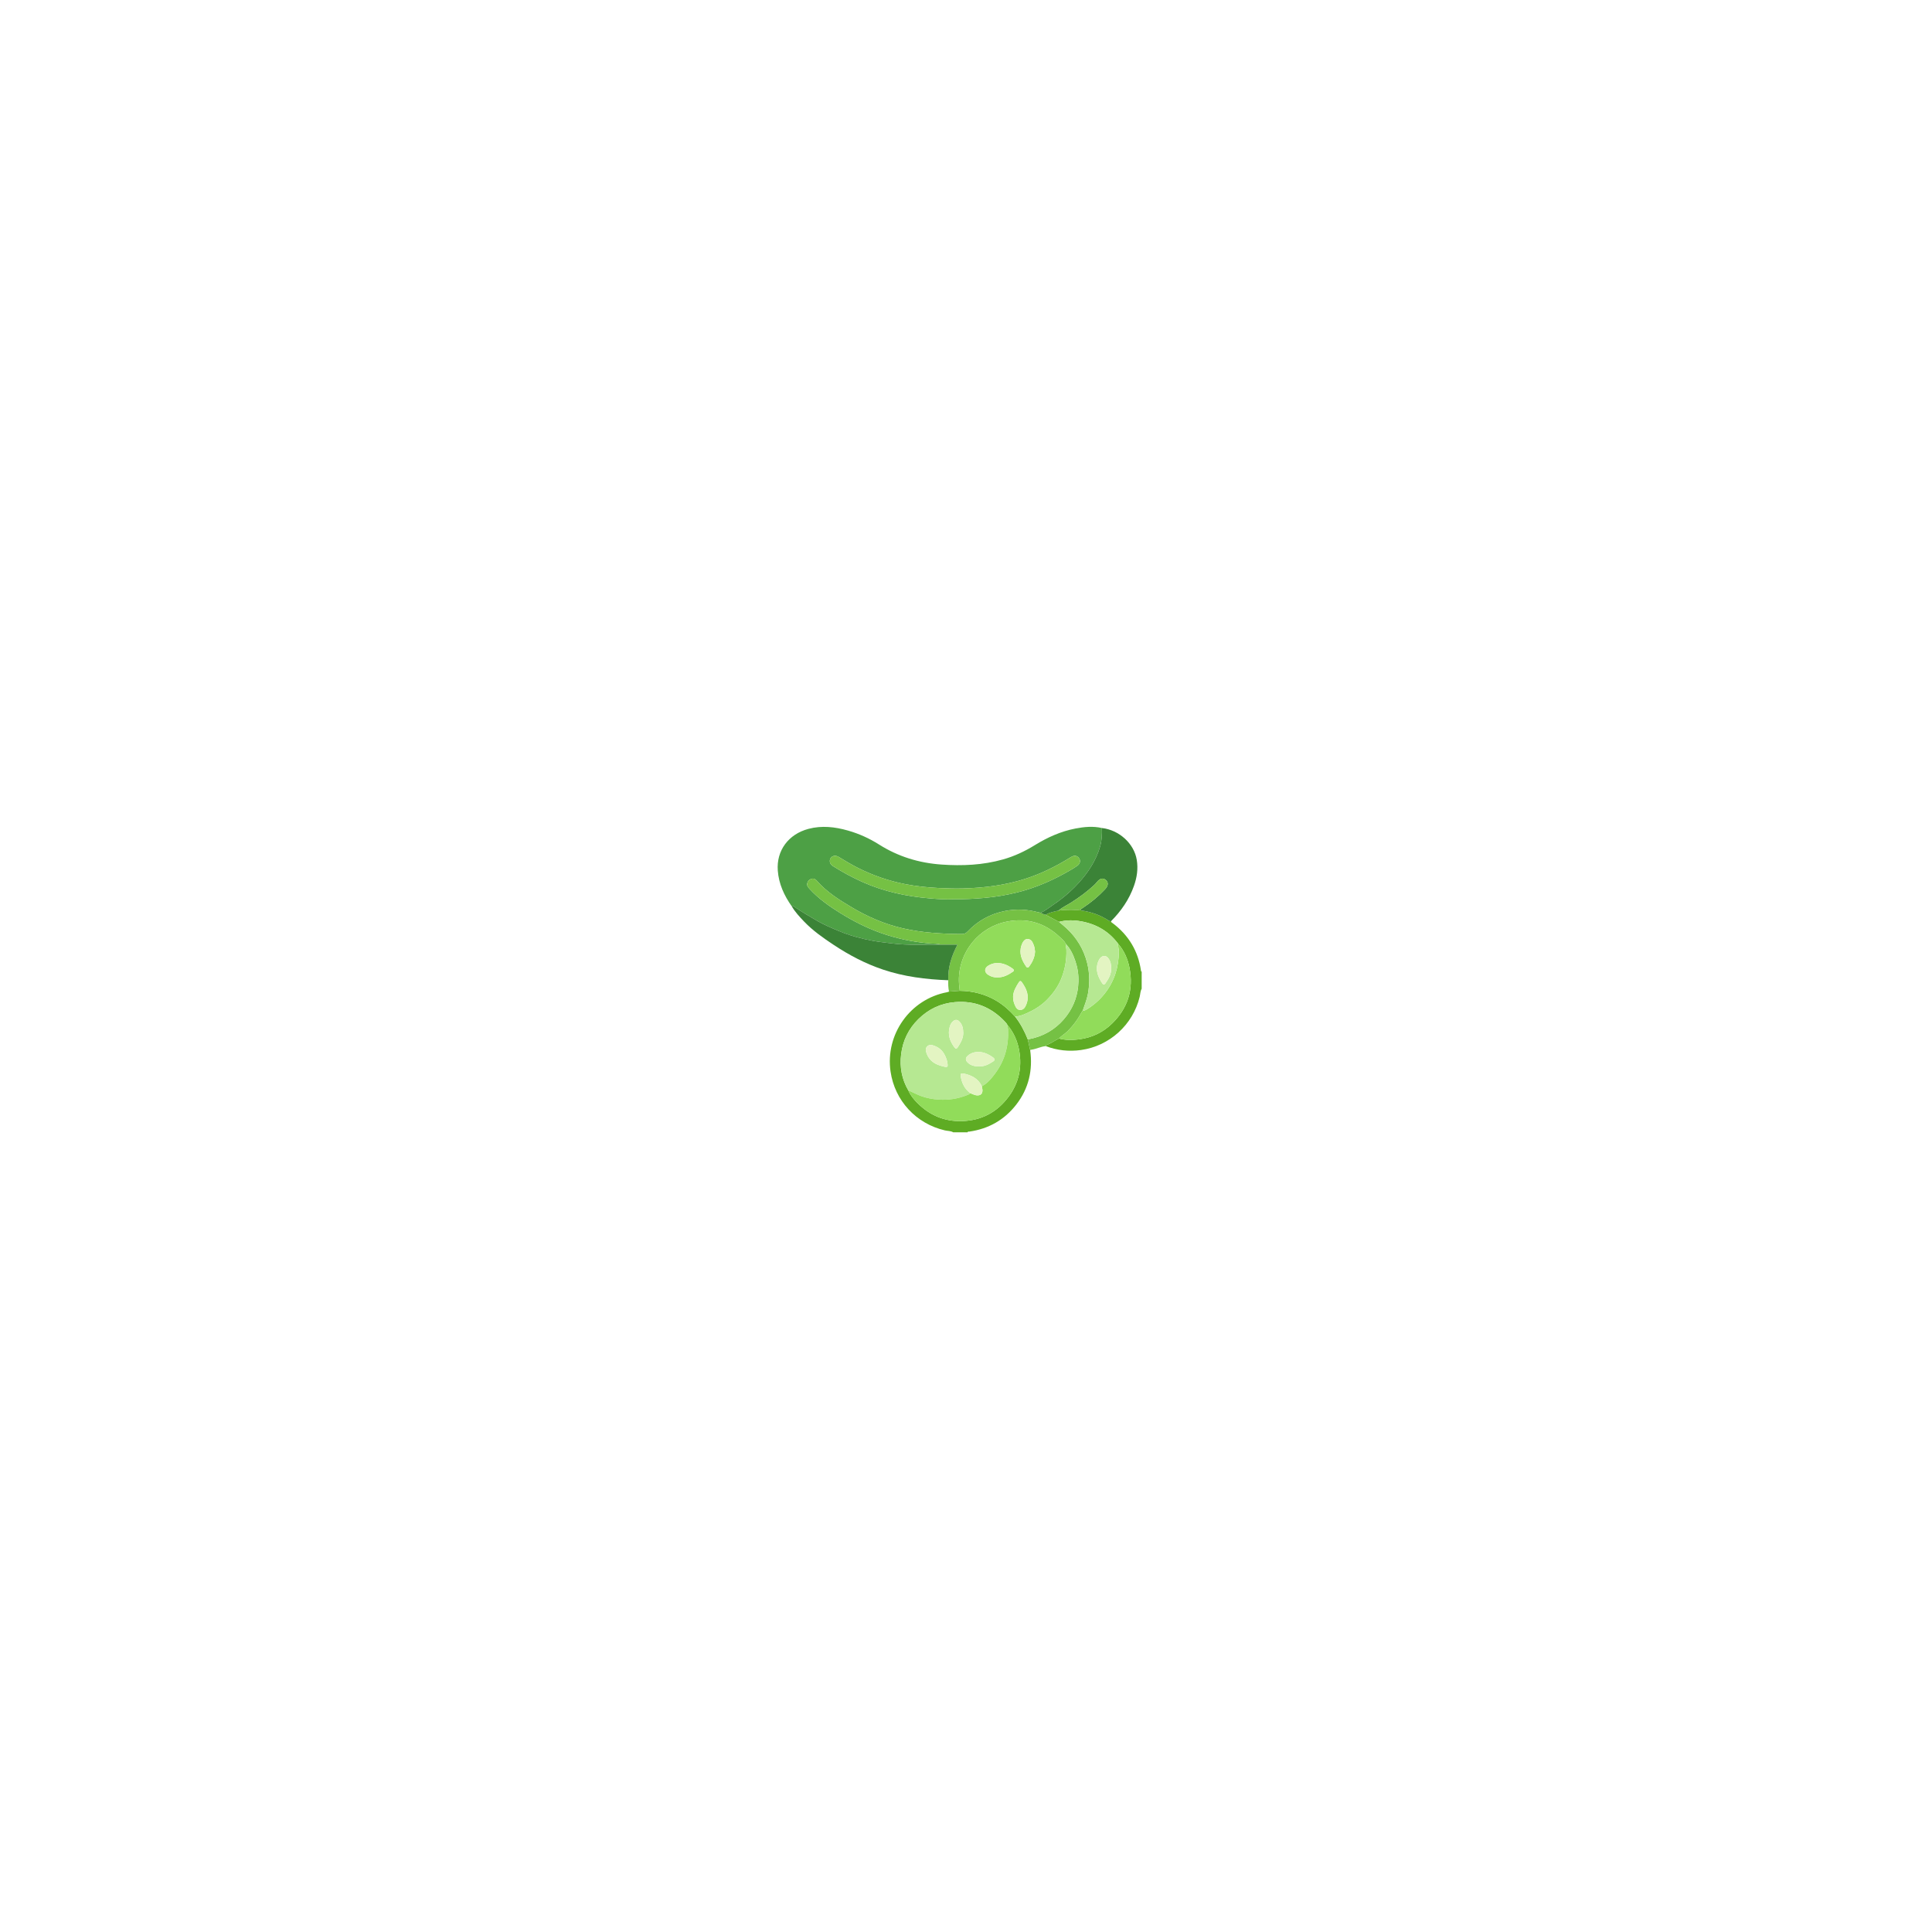
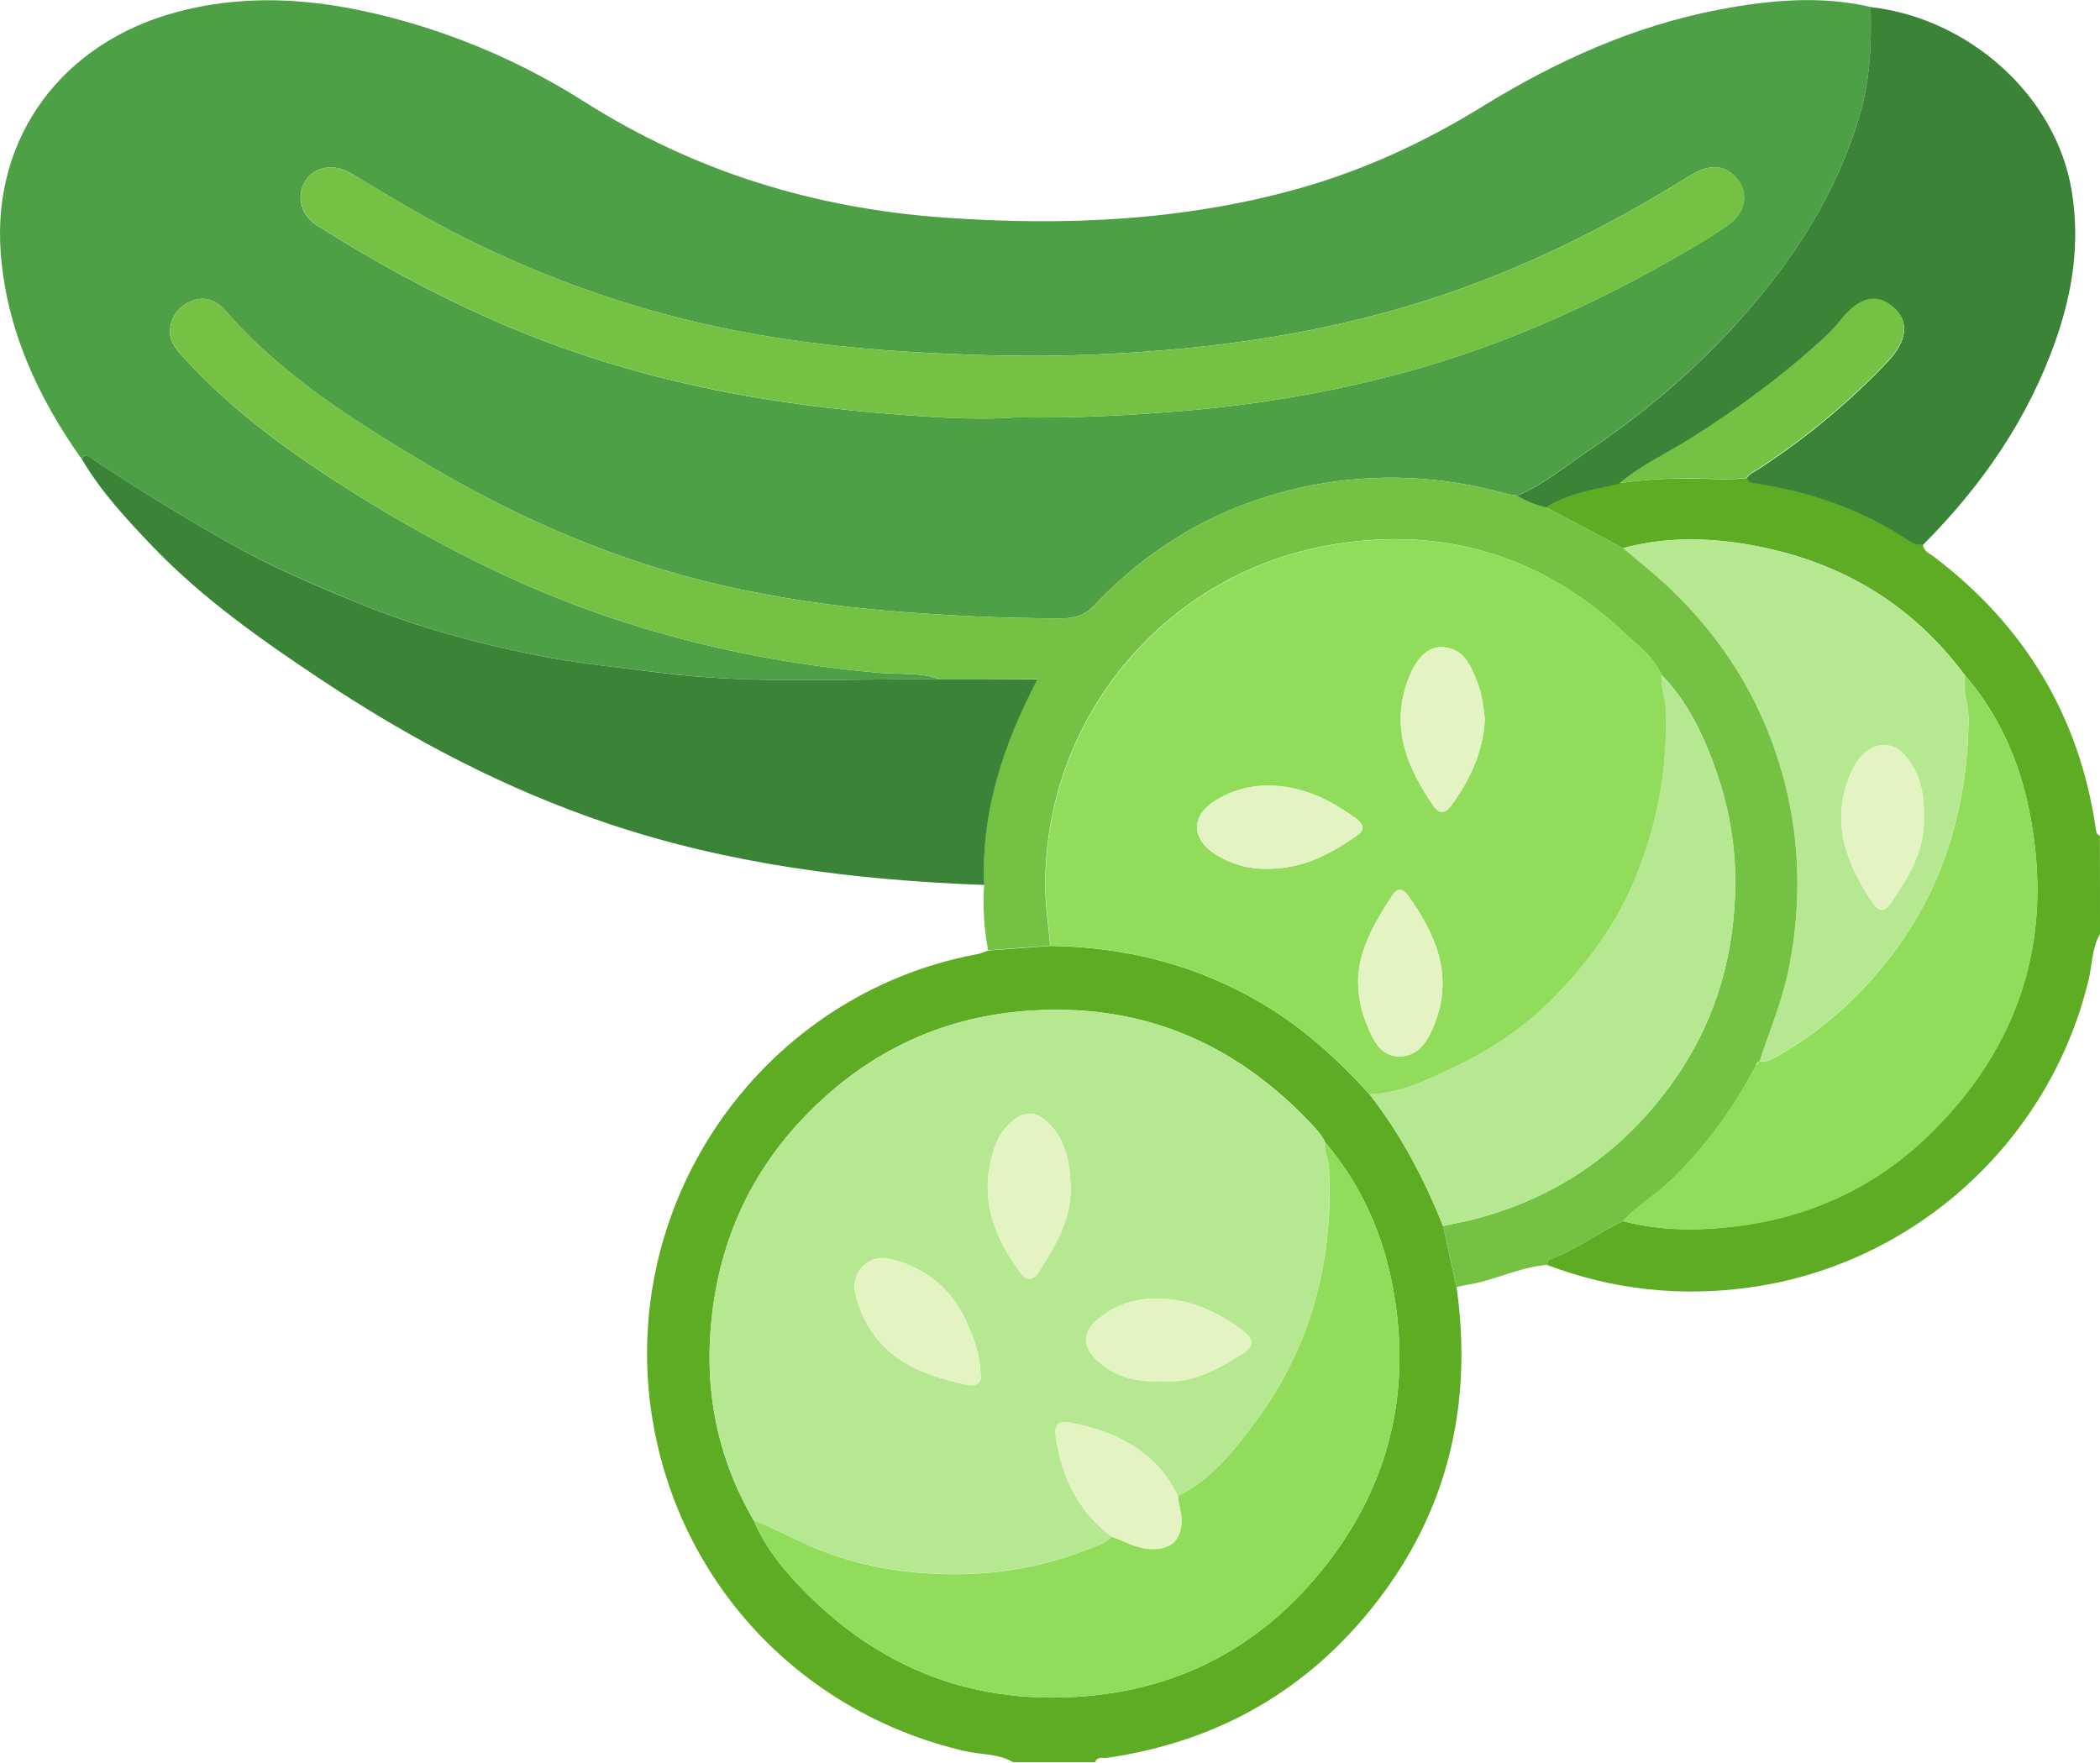
- <svg xmlns="http://www.w3.org/2000/svg" version="1.1" id="Layer_1" x="0px" y="0px" viewBox="0 0 14400 14400" style="enable-background:new 0 0 14400 14400;" xml:space="preserve">
+ <svg xmlns="http://www.w3.org/2000/svg" version="1.1" id="Layer_1" x="0px" y="0px" viewBox="0 0 1543.5 1295.4" style="enable-background:new 0 0 1543.5 1295.4;" xml:space="preserve">
+   <style type="text/css">
+ 	.st0{fill:#5EAC24;}
+ 	.st1{fill:#4DA045;}
+ 	.st2{fill:#75C144;}
+ 	.st3{fill:#3B8337;}
+ 	.st4{fill:#B6E892;}
+ 	.st5{fill:#91DC5A;}
+ 	.st6{fill:#E3F4C2;}
+ </style>
  <g>
-     <path style="fill:#5EAC24;" d="M7678.126,7825.901c20.922,149.964-10.233,287.137-103.808,407.484   c-88.294,113.558-204.979,179.756-347.396,200.627c-5.5,0.806-12.823-2.436-15.849,5.661c-35.329,0-70.658,0-105.987,0   c-19.423-11.366-41.964-9.579-62.911-14.471c-214.222-50.029-373.019-221.662-404.512-438.452   c-40.311-277.479,146.259-539.67,420.597-591.208c5.121-0.962,10.017-3.119,15.018-4.719c26.701-2.015,53.402-4.031,80.104-6.046   c97.686,1.435,189.392,24.532,273.801,74.769c52.653,31.336,97.41,71.826,138.269,117.002   c40.689,51.805,70.793,109.513,95.133,170.436C7666.431,7773.291,7672.279,7799.596,7678.126,7825.901z M6770.086,8127.232   c15.447,36.357,40.378,66.408,67.615,93.777c91.487,91.932,201.831,138.954,332.725,135.024   c146.557-4.399,262.964-67.077,348.959-184.227c74.019-100.833,98.742-215.11,77.642-338.108   c-12.372-72.12-40.461-138.219-88.64-194.604c-4.104-8.944-10.491-16.215-17.133-23.288   c-101.456-108.037-225.041-159.218-374.007-146.552c-106.222,9.031-196.619,52.247-271.945,126.357   c-73.363,72.178-116.382,160.045-128.799,262.63C6704.929,7953.846,6721.476,8043.689,6770.086,8127.232z" />
-     <path style="fill:#5EAC24;" d="M8509.409,7369.644c-10.742,18.591-10.024,40.108-14.882,60.162   c-50.474,208.35-224.786,366.657-437.071,396.393c-90.067,12.616-177.525,3.126-262.579-28.942   c0.905-2.383,1.238-6.353,2.798-6.915c34.082-12.258,62.914-34.499,95.364-49.802c49.313,12.947,98.914,12.71,149.283,6.209   c95.165-12.282,177.945-51.318,246.06-117.523c118.15-114.835,161.893-255.139,129.968-416.925   c-12.891-65.327-39.4-125.79-83.609-177.118c-70.161-94.345-164.703-148.716-279.551-168.639   c-54.039-9.375-108.289-9.862-161.89,4.522c-33.092-17.6-66.185-35.2-99.278-52.801c28.887-18.273,62.241-23.017,94.47-31.169   c30.217-4.614,60.584-6.278,91.169-6.204c24.425,0.06,48.903,2.702,73.304-0.612c1.852,3.102,4.172,5.598,7.986,6.159   c72.85,10.713,141.07,33.974,202.501,75.269c5.592,3.759,11.091,4.811,17.331,4.583c0.509,8.498,7.934,11.119,13.333,15.204   c117.918,89.226,188.728,206.436,210.113,353.033c0.531,3.637,1.15,6.806,5.179,7.983   C8509.409,7284.889,8509.409,7327.267,8509.409,7369.644z" />
-     <path style="fill:#4DA045;" d="M5901.771,6755.764c-57.05-80.351-97.333-167.87-104.618-267.066   c-10.975-149.441,79.731-271.334,228.469-310.781c99.578-26.41,197.823-15.075,295.05,12.677   c81.865,23.367,159.009,58.153,230.787,103.641c142.47,90.287,298.106,137.875,465.755,149.619   c155.13,10.868,308.629,4.238,459.189-38.32c83.71-23.662,161.647-60.087,235.614-105.707   c94.433-58.243,194.492-103.475,304.122-124.588c65.254-12.567,130.923-18.814,196.838-3.675   c1.396,46.666-0.52,93.154-13.629,138.232c-30.042,103.299-87.227,191.055-158.655,270.008   c-57.433,63.483-122.611,118.485-193.565,166.195c-29.647,19.935-57.31,43.39-90.91,57.167c-5.166-0.937-10.444-1.472-15.482-2.87   c-81.952-22.753-164.991-26.592-248.313-10.739c-110.628,21.048-204.839,73.456-282.188,155.261   c-12.119,12.817-24.831,16.88-41.857,16.915c-74.911,0.155-149.532-3.469-224.216-9.669   c-71.974-5.975-142.961-16.619-213.285-32.569c-136.097-30.869-262.607-85.493-382.064-156.524   c-94.693-56.306-188.066-114.707-261.529-199.305c-9.51-10.951-24.166-18.789-40.642-12.999   c-15.997,5.621-26.723,16.377-30.096,33.752c-3.28,16.903,5.871,27.979,16.254,39.383   c66.537,73.082,146.064,129.535,229.536,181.22c95.419,59.082,194.71,110.182,300.558,147.925   c119.825,42.728,243.225,68.169,370.066,79.095c25.833,2.225,52.759-1.033,77.942,8.466c-121.162-1.397-242.417,6.857-363.445-8.95   c-45.831-5.986-92.067-10.282-137.47-18.55c-87.024-15.847-172.506-38.597-254.392-72.535   c-55.865-23.153-111.56-46.717-164.384-76.867c-59.455-33.935-117.927-69.275-174.637-107.564   C5911.422,6752.566,5906.897,6747.031,5901.771,6755.764z M7108.004,6701.985c81.857,1.226,154.664-2.98,227.591-9.348   c82.528-7.206,163.807-20.805,243.902-40.546c142.855-35.208,276.112-94.287,402.603-168.928   c16.675-9.84,33.425-19.798,48.903-31.356c19.311-14.419,23.781-36.367,12.871-53.366c-12.93-20.147-32.106-25.044-55.16-13.722   c-6.304,3.096-12.198,7.045-18.195,10.742c-103.819,64.01-212.657,117.495-328.994,154.77   c-150.17,48.116-305.091,67.294-461.982,71.656c-58.923,1.638-117.936-0.037-177.024-2.856   c-86.325-4.118-171.902-12.892-256.386-29.434c-121.34-23.759-237.596-63.735-348.371-119.218   c-50.489-25.288-98.84-54.188-146.982-83.548c-23.127-14.104-48.938-9.187-60.501,10.735c-11.38,19.607-4.653,43.362,16.33,56.661   c71.521,45.329,145.614,85.704,223.069,120.245c159.203,70.998,326.958,106.788,499.525,121.479   C6991.413,6701.248,7054.021,6706.056,7108.004,6701.985z" />
-     <path style="fill:#75C144;" d="M7010.901,7040.51c-25.183-9.499-52.109-6.241-77.942-8.466   c-126.841-10.926-250.241-36.368-370.066-79.095c-105.848-37.744-205.138-88.844-300.558-147.925   c-83.472-51.685-163-108.138-229.536-181.22c-10.383-11.404-19.534-22.48-16.254-39.383c3.373-17.375,14.099-28.131,30.096-33.752   c16.476-5.79,31.132,2.048,40.642,12.999c73.462,84.598,166.835,142.999,261.529,199.305   c119.457,71.031,245.968,125.655,382.064,156.524c70.324,15.951,141.312,26.594,213.285,32.569   c74.684,6.2,149.305,9.825,224.216,9.669c17.027-0.035,29.738-4.098,41.857-16.915c77.35-81.806,171.561-134.213,282.188-155.261   c83.323-15.853,166.361-12.015,248.313,10.739c5.038,1.398,10.316,1.934,15.482,2.87c11.984,6.578,24.33,12.249,37.804,15.099   c33.093,17.601,66.186,35.201,99.278,52.801c18.653,15.812,37.972,30.909,55.843,47.56   c76.413,71.198,128.435,157.244,153.879,258.667c19.244,76.708,20.088,154.024,5.534,231.786   c-8.099,43.272-25.107,83.565-38.873,124.961l0.037-0.109c-2.836,0.747-4.465,2.555-4.822,5.48   c-29.721,55.867-66.17,106.669-112.089,150.544c-18.932,18.088-42.096,31.077-59.769,50.583   c-32.45,15.303-61.283,37.544-95.364,49.802c-1.56,0.562-1.894,4.532-2.798,6.915c-36.072,2.872-68.468,20.484-103.909,25.915   c-4.318,0.662-8.563,1.808-12.842,2.73c-5.848-26.306-11.695-52.611-17.542-78.916c14.559-3.185,29.264-5.821,43.654-9.643   c102.542-27.233,185.324-84.245,248.126-169.121c54.79-74.048,82.675-157.946,85.672-250.322   c1.703-52.499-5.855-103.645-22.478-152.892c-16.03-47.493-36.652-93.336-72.539-130.206c-9.31-21.876-28.3-35.648-44.618-51.189   c-110.523-105.26-243.254-143.291-391.214-115.104c-210.896,40.176-363.317,227.69-360.149,442.887   c0.365,24.77,4.217,48.93,6.343,73.382c-26.701,2.015-53.402,4.031-80.104,6.046c-5.622-27.983-6.803-56.244-5.307-84.672   c-4.075-94.098,24.245-180.339,68.649-265.642C7091.644,7040.51,7051.272,7040.51,7010.901,7040.51z" />
-     <path style="fill:#3B8337;" d="M7010.901,7040.51c40.372,0,80.743,0,125.72,0c-44.404,85.302-72.724,171.543-68.649,265.642   c-165.716-6.106-329.043-26.346-487.135-79.589c-130.814-44.056-251.745-107.511-366.41-183.547   c-78.631-52.142-155.952-106.117-221.538-174.697c-33.423-34.948-66.47-70.411-91.117-112.555c5.125-8.733,9.651-3.198,14.802,0.28   c56.709,38.289,115.182,73.63,174.637,107.564c52.824,30.15,108.519,53.714,164.384,76.867   c81.885,33.938,167.367,56.688,254.392,72.535c45.403,8.268,91.64,12.564,137.47,18.55   C6768.484,7047.367,6889.739,7039.113,7010.901,7040.51z" />
-     <path style="fill:#3B8337;" d="M7794.022,6818.266c-13.474-2.85-25.82-8.521-37.804-15.099   c33.601-13.777,61.263-37.232,90.91-57.167c70.954-47.71,136.132-102.712,193.565-166.195   c71.428-78.953,128.613-166.709,158.655-270.008c13.109-45.079,15.025-91.567,13.629-138.232   c127.265,14.343,239.72,114.71,259.832,237.443c11.008,67.176,1.257,131.183-21.031,194.18   c-35.864,101.37-95.485,187.422-170.994,263.103c-6.24,0.228-11.739-0.824-17.331-4.583   c-61.431-41.295-129.651-64.556-202.501-75.269c-3.814-0.561-6.134-3.057-7.986-6.159c3.934-6.348,10.82-8.872,16.653-12.708   c60.644-39.891,116.287-85.725,166.065-138.644c24.648-26.204,27.552-51.155,7.36-68.99c-21.45-18.945-44.067-13.953-67.204,14.415   c-6.666,8.174-13.674,16.208-21.406,23.353c-53.21,49.17-111.229,91.873-172.532,130.537   c-31.121,19.628-64.976,34.986-93.41,58.853C7856.264,6795.249,7822.909,6799.993,7794.022,6818.266z" />
-     <path style="fill:#B6E892;" d="M6770.086,8127.232c-48.61-83.543-65.157-173.386-53.584-268.99   c12.417-102.585,55.436-190.452,128.799-262.63c75.327-74.11,165.724-117.326,271.945-126.357   c148.967-12.666,272.552,38.516,374.007,146.552c6.642,7.072,13.029,14.344,17.133,23.288c-2.497,10.953,4.272,20.398,4.824,31.05   c6.371,122.986-23.412,235.508-98.385,334.193c-26.991,35.526-54.894,71.115-96.703,91.461   c-27.847-58.038-78.677-82.737-138.071-94.686c-16.945-3.409-22.226,2.76-19.536,19.938c8.041,51.357,29.154,95.22,71.745,127.022   c-7.731,9.137-18.891,12.064-29.379,16.205c-65.527,25.869-133.582,35.676-203.731,31.687   c-45.641-2.595-90.085-10.878-133.302-26.438C6832.868,8157.652,6802.551,8140.078,6770.086,8127.232z M7296.982,7947.303   c39.282,3.771,72.284-15.032,104.404-35.353c15.741-9.959,15.301-19.269-0.261-30.66c-25.124-18.39-52.904-33.062-83.325-38.269   c-38.355-6.566-75.79-0.372-106.045,27.004c-16.656,15.07-16.315,32.391-0.473,48.184   C7234.613,7941.467,7263.785,7949.038,7296.982,7947.303z M7179.646,7699.27c-0.658-33.355-6.031-63.256-29.942-86.409   c-15.116-14.637-31.094-14.403-46.649-0.63c-12.336,10.923-19.768,24.904-24.224,40.236   c-16.989,58.44,0.985,109.028,36.239,155.392c7.92,10.417,16.113,9.485,22.942-1.175   C7159.455,7773.204,7179.806,7739.252,7179.646,7699.27z M7063.172,7937.095c-1.071-25.8-9.425-47.273-18.841-67.896   c-19.057-41.737-52.172-68.148-96.398-79.513c-30.428-7.819-54.322,17.602-45.923,47.691c3.523,12.623,7.905,24.747,14.547,36.462   c28.405,50.101,76.542,66.971,128.275,78.083C7058.266,7954.807,7065.227,7949.088,7063.172,7937.095z" />
-     <path style="fill:#91DC5A;" d="M7153.381,7384.778c-2.126-24.452-5.978-48.613-6.343-73.382   c-3.167-215.197,149.254-402.71,360.149-442.887c147.96-28.187,280.691,9.844,391.214,115.104   c16.318,15.541,35.308,29.313,44.618,51.189c-1.772,15.045,4.694,28.986,5.215,44.061c2.576,74.63-10.275,146.233-37.989,215.303   c-24.533,61.144-63.047,113.488-108.882,159.585c-35.167,35.367-76.822,63.961-122.115,85.54   c-36.125,17.21-72.198,36.099-113.797,37.257c-40.858-45.176-85.615-85.666-138.269-117.002   C7342.773,7409.31,7251.067,7386.213,7153.381,7384.778z M7550.859,7426.366c-0.253,24.069,3.948,42.222,10.889,59.214   c8.316,20.357,17.959,43.483,44.708,41.96c25.092-1.428,36.048-22.771,44.032-43.76c23.715-62.343,0.38-114.865-35.35-164.649   c-6.224-8.672-13.333-9.355-19.024-0.884C7572.93,7352.757,7552.699,7388.613,7550.859,7426.366z M7714.681,7092.075   c-1.852-15.123-3.425-31.911-9.635-47.484c-8.522-21.373-17.01-44.052-45.201-45.737c-19.833-1.185-36.024,16.311-46.432,47.582   c-19.894,59.769,2.139,110.244,35.153,158.181c6.606,9.593,15.076,9.193,21.678,0.219   C7694.631,7171.684,7712.27,7135.713,7714.681,7092.075z M7430.691,7285.279c50.117,0.873,84.892-19.84,118.644-42.699   c11.201-7.586,8.444-15.696-1.687-22.917c-20.936-14.924-42.913-27.868-67.74-35.077c-38.929-11.303-76.998-9.304-112.224,11.814   c-33.133,19.863-33.143,50.135-0.496,70.614C7388.6,7280.446,7412.627,7285.605,7430.691,7285.279z" />
-     <path style="fill:#91DC5A;" d="M7318.123,8095.798c41.809-20.346,69.712-55.935,96.703-91.461   c74.973-98.685,104.756-211.207,98.385-334.193c-0.552-10.652-7.321-20.097-4.824-31.05   c48.179,56.385,76.268,122.484,88.64,194.604c21.1,122.999-3.623,237.275-77.642,338.108   c-85.995,117.149-202.403,179.827-348.959,184.227c-130.895,3.93-241.238-43.093-332.725-135.024   c-27.237-27.369-52.168-57.42-67.615-93.777c32.465,12.846,62.782,30.42,95.763,42.294c43.217,15.56,87.661,23.844,133.302,26.438   c70.149,3.989,138.204-5.818,203.731-31.687c10.489-4.141,21.648-7.068,29.379-16.205c17.843,6.351,34.428,16.667,54.393,16.211   c23.623-0.539,34.946-11.811,36.161-35.056C7323.422,8117.599,7318.65,8107.069,7318.123,8095.798z" />
-     <path style="fill:#B6E892;" d="M7565.451,7576.549c41.6-1.158,77.672-20.046,113.797-37.257   c45.293-21.579,86.949-50.173,122.115-85.54c45.835-46.097,84.349-98.442,108.882-159.585   c27.713-69.07,40.564-140.673,37.989-215.303c-0.521-15.075-6.987-29.016-5.215-44.061c35.887,36.869,56.509,82.712,72.539,130.206   c16.623,49.247,24.18,100.393,22.478,152.892c-2.997,92.376-30.882,176.274-85.672,250.322   c-62.802,84.876-145.584,141.888-248.126,169.121c-14.39,3.822-29.095,6.458-43.654,9.643   C7636.244,7686.062,7606.14,7628.354,7565.451,7576.549z" />
-     <path style="fill:#91DC5A;" d="M7893.04,7740.541c17.673-19.506,40.837-32.495,59.769-50.583   c45.919-43.875,82.369-94.678,112.089-150.544c1.607-1.827,3.214-3.653,4.822-5.48l-0.037,0.109   c9.361,1.149,17.073-3.148,24.703-7.577c56.028-32.523,103.486-74.748,143.089-125.955   c70.163-90.72,100.663-194.578,102.062-307.99c0.236-19.189-8.032-37.806-4.796-57.337   c44.209,51.329,70.719,111.791,83.609,177.118c31.925,161.786-11.817,302.089-129.968,416.925   c-68.115,66.205-150.896,105.241-246.06,117.523C7991.954,7753.25,7942.353,7753.488,7893.04,7740.541z" />
-     <path style="fill:#B6E892;" d="M8334.741,7035.184c-3.236,19.531,5.032,38.148,4.796,57.337   c-1.398,113.412-31.898,217.27-102.062,307.99c-39.604,51.207-87.061,93.432-143.089,125.955   c-7.63,4.429-15.342,8.726-24.703,7.577c13.766-41.396,30.773-81.689,38.873-124.961c14.554-77.762,13.71-155.078-5.534-231.786   c-25.444-101.423-77.466-187.469-153.879-258.667c-17.871-16.651-37.19-31.748-55.843-47.56   c53.601-14.384,107.852-13.896,161.89-4.522C8170.038,6886.468,8264.58,6940.839,8334.741,7035.184z M8281.883,7216.338   c0.673-24.794-3.666-51.173-21.231-74.08c-16.324-21.288-39.476-22.702-58.371-3.475c-7.591,7.724-12.28,16.835-16.269,26.812   c-24.347,60.891-3.773,113.281,29.802,163.622c7.879,11.813,16.01,10.836,22.737,0.977   C8261.421,7296.678,8283.999,7262.784,8281.883,7216.338z" />
-     <path style="fill:#75C144;" d="M7888.493,6787.097c28.435-23.867,62.289-39.225,93.41-58.853   c61.302-38.664,119.322-81.367,172.532-130.537c7.732-7.145,14.74-15.179,21.406-23.353c23.136-28.368,45.753-33.36,67.204-14.415   c20.191,17.834,17.288,42.786-7.36,68.99c-49.778,52.918-105.421,98.753-166.065,138.644c-5.833,3.836-12.719,6.36-16.653,12.708   c-24.401,3.314-48.879,0.672-73.304,0.612C7949.077,6780.819,7918.71,6782.483,7888.493,6787.097z" />
-     <path style="fill:#75C144;" d="M7108.004,6701.985c-53.983,4.071-116.591-0.737-178.8-6.033   c-172.567-14.69-340.322-50.481-499.525-121.479c-77.455-34.542-151.548-74.917-223.069-120.245   c-20.983-13.299-27.71-37.054-16.33-56.661c11.563-19.922,37.374-24.84,60.501-10.735c48.142,29.36,96.493,58.26,146.982,83.548   c110.774,55.483,227.031,95.459,348.371,119.218c84.484,16.542,170.061,25.315,256.386,29.434   c59.089,2.819,118.102,4.494,177.024,2.856c156.892-4.361,311.812-23.54,461.982-71.656   c116.337-37.275,225.175-90.76,328.994-154.77c5.997-3.697,11.891-7.646,18.195-10.742c23.053-11.323,42.229-6.426,55.16,13.722   c10.91,17,6.44,38.947-12.871,53.366c-15.479,11.558-32.229,21.516-48.903,31.356c-126.491,74.641-259.748,133.72-402.603,168.928   c-80.095,19.741-161.374,33.34-243.902,40.546C7262.668,6699.004,7189.861,6703.21,7108.004,6701.985z" />
-     <path style="fill:#B6E892;" d="M8069.72,7533.933c-1.607,1.827-3.214,3.654-4.822,5.48   C8065.255,7536.487,8066.884,7534.679,8069.72,7533.933z" />
-     <path style="fill:#E3F4C2;" d="M7318.123,8095.798c0.527,11.271,5.299,21.8,4.692,33.431   c-1.214,23.246-12.538,34.517-36.161,35.056c-19.965,0.455-36.55-9.861-54.393-16.211c-42.591-31.802-63.705-75.665-71.745-127.022   c-2.689-17.179,2.591-23.347,19.536-19.938C7239.446,8013.061,7290.276,8037.76,7318.123,8095.798z" />
-     <path style="fill:#E3F4C2;" d="M7296.982,7947.303c-33.197,1.735-62.369-5.836-85.699-29.094   c-15.842-15.793-16.183-33.113,0.473-48.184c30.255-27.376,67.69-33.57,106.045-27.004c30.421,5.208,58.201,19.879,83.325,38.269   c15.562,11.391,16.001,20.701,0.261,30.66C7369.266,7932.271,7336.264,7951.075,7296.982,7947.303z" />
-     <path style="fill:#E3F4C2;" d="M7179.646,7699.27c0.16,39.983-20.19,73.935-41.635,107.413   c-6.829,10.66-15.021,11.592-22.942,1.175c-35.253-46.364-53.228-96.951-36.239-155.392c4.457-15.332,11.888-29.313,24.224-40.236   c15.555-13.772,31.533-14.006,46.649,0.63C7173.615,7636.014,7178.988,7665.915,7179.646,7699.27z" />
-     <path style="fill:#E3F4C2;" d="M7063.172,7937.095c2.054,11.994-4.906,17.712-18.34,14.827   c-51.732-11.111-99.87-27.981-128.275-78.083c-6.642-11.716-11.024-23.84-14.547-36.462c-8.399-30.09,15.495-55.511,45.923-47.691   c44.226,11.365,77.341,37.776,96.398,79.513C7053.747,7889.822,7062.102,7911.294,7063.172,7937.095z" />
-     <path style="fill:#E3F4C2;" d="M7550.859,7426.366c1.84-37.753,22.071-73.609,45.255-108.119   c5.691-8.471,12.801-7.788,19.024,0.884c35.73,49.784,59.064,102.307,35.35,164.649c-7.984,20.989-18.94,42.332-44.032,43.76   c-26.749,1.522-36.393-21.604-44.708-41.96C7554.807,7468.588,7550.605,7450.436,7550.859,7426.366z" />
-     <path style="fill:#E3F4C2;" d="M7714.681,7092.075c-2.411,43.639-20.049,79.609-44.437,112.76   c-6.602,8.975-15.072,9.374-21.678-0.219c-33.015-47.937-55.047-98.412-35.153-158.181c10.408-31.271,26.599-48.767,46.432-47.582   c28.19,1.685,36.678,24.364,45.201,45.737C7711.256,7060.164,7712.829,7076.952,7714.681,7092.075z" />
-     <path style="fill:#E3F4C2;" d="M7430.691,7285.279c-18.064,0.326-42.092-4.833-63.503-18.265   c-32.646-20.479-32.637-50.751,0.496-70.614c35.226-21.118,73.294-23.117,112.224-11.814c24.828,7.208,46.805,20.152,67.74,35.077   c10.131,7.222,12.888,15.331,1.687,22.917C7515.583,7265.438,7480.809,7286.152,7430.691,7285.279z" />
-     <path style="fill:#E3F4C2;" d="M8281.883,7216.338c2.116,46.446-20.462,80.339-43.332,113.857   c-6.728,9.859-14.858,10.836-22.737-0.977c-33.576-50.34-54.149-102.73-29.802-163.622c3.989-9.977,8.678-19.088,16.269-26.812   c18.896-19.227,42.047-17.813,58.371,3.475C8278.217,7165.166,8282.556,7191.544,8281.883,7216.338z" />
+     <path class="st0" d="M1070.6,946.2c11.9,85.3-5.8,163.3-59.1,231.8c-50.2,64.6-116.6,102.3-197.6,114.1c-3.1,0.5-7.3-1.4-9,3.2   c-20.1,0-40.2,0-60.3,0c-11-6.5-23.9-5.4-35.8-8.2c-121.9-28.5-212.2-126.1-230.1-249.4c-22.9-157.9,83.2-307,239.3-336.3   c2.9-0.5,5.7-1.8,8.5-2.7c15.2-1.1,30.4-2.3,45.6-3.4c55.6,0.8,107.7,14,155.8,42.5c30,17.8,55.4,40.9,78.7,66.6   c23.1,29.5,40.3,62.3,54.1,97C1063.9,916.3,1067.2,931.2,1070.6,946.2z M554,1117.6c8.8,20.7,23,37.8,38.5,53.3   c52,52.3,114.8,79,189.3,76.8c83.4-2.5,149.6-38.2,198.5-104.8c42.1-57.4,56.2-122.4,44.2-192.3c-7-41-23-78.6-50.4-110.7   c-2.3-5.1-6-9.2-9.7-13.2c-57.7-61.5-128-90.6-212.8-83.4c-60.4,5.1-111.9,29.7-154.7,71.9c-41.7,41.1-66.2,91-73.3,149.4   C516.9,1019,526.3,1070.1,554,1117.6z" />
+     <path class="st0" d="M1543.5,686.6c-6.1,10.6-5.7,22.8-8.5,34.2c-28.7,118.5-127.9,208.6-248.6,225.5c-51.2,7.2-101,1.8-149.4-16.5   c0.5-1.4,0.7-3.6,1.6-3.9c19.4-7,35.8-19.6,54.3-28.3c28.1,7.4,56.3,7.2,84.9,3.5c54.1-7,101.2-29.2,140-66.9   c67.2-65.3,92.1-145.1,73.9-237.2c-7.3-37.2-22.4-71.6-47.6-100.8c-39.9-53.7-93.7-84.6-159-95.9c-30.7-5.3-61.6-5.6-92.1,2.6   c-18.8-10-37.7-20-56.5-30c16.4-10.4,35.4-13.1,53.7-17.7c17.2-2.6,34.5-3.6,51.9-3.5c13.9,0,27.8,1.5,41.7-0.3   c1.1,1.8,2.4,3.2,4.5,3.5c41.4,6.1,80.3,19.3,115.2,42.8c3.2,2.1,6.3,2.7,9.9,2.6c0.3,4.8,4.5,6.3,7.6,8.6   c67.1,50.8,107.4,117.4,119.5,200.8c0.3,2.1,0.7,3.9,2.9,4.5C1543.5,638.4,1543.5,662.5,1543.5,686.6z" />
+     <path class="st1" d="M60,337.4C27.6,291.7,4.7,241.9,0.5,185.5c-6.2-85,45.4-154.4,130-176.8c56.6-15,112.5-8.6,167.9,7.2   c46.6,13.3,90.5,33.1,131.3,59c81,51.4,169.6,78.4,265,85.1c88.3,6.2,175.6,2.4,261.2-21.8c47.6-13.5,92-34.2,134-60.1   c53.7-33.1,110.6-58.9,173-70.9c37.1-7.1,74.5-10.7,112-2.1c0.8,26.5-0.3,53-7.8,78.6c-17.1,58.8-49.6,108.7-90.3,153.6   c-32.7,36.1-69.8,67.4-110.1,94.5c-16.9,11.3-32.6,24.7-51.7,32.5c-2.9-0.5-5.9-0.8-8.8-1.6c-46.6-12.9-93.9-15.1-141.3-6.1   c-62.9,12-116.5,41.8-160.5,88.3c-6.9,7.3-14.1,9.6-23.8,9.6c-42.6,0.1-85.1-2-127.6-5.5c-40.9-3.4-81.3-9.5-121.3-18.5   c-77.4-17.6-149.4-48.6-217.4-89c-53.9-32-107-65.3-148.8-113.4c-5.4-6.2-13.7-10.7-23.1-7.4c-9.1,3.2-15.2,9.3-17.1,19.2   c-1.9,9.6,3.3,15.9,9.2,22.4c37.9,41.6,83.1,73.7,130.6,103.1c54.3,33.6,110.8,62.7,171,84.2c68.2,24.3,138.4,38.8,210.5,45   c14.7,1.3,30-0.6,44.3,4.8c-68.9-0.8-137.9,3.9-206.8-5.1c-26.1-3.4-52.4-5.8-78.2-10.6c-49.5-9-98.1-22-144.7-41.3   c-31.8-13.2-63.5-26.6-93.5-43.7c-33.8-19.3-67.1-39.4-99.3-61.2C65.5,335.6,62.9,332.4,60,337.4z M746.2,306.8   c46.6,0.7,88-1.7,129.5-5.3c46.9-4.1,93.2-11.8,138.8-23.1c81.3-20,157.1-53.6,229-96.1c9.5-5.6,19-11.3,27.8-17.8   c11-8.2,13.5-20.7,7.3-30.4c-7.4-11.5-18.3-14.2-31.4-7.8c-3.6,1.8-6.9,4-10.4,6.1c-59.1,36.4-121,66.8-187.2,88   c-85.4,27.4-173.6,38.3-262.8,40.8c-33.5,0.9-67.1,0-100.7-1.6c-49.1-2.3-97.8-7.3-145.9-16.7c-69-13.5-135.2-36.3-198.2-67.8   c-28.7-14.4-56.2-30.8-83.6-47.5c-13.2-8-27.8-5.2-34.4,6.1c-6.5,11.2-2.6,24.7,9.3,32.2c40.7,25.8,82.8,48.8,126.9,68.4   c90.6,40.4,186,60.8,284.2,69.1C679.9,306.4,715.5,309.1,746.2,306.8z" />
+     <path class="st2" d="M691,499.4c-14.3-5.4-29.6-3.6-44.3-4.8c-72.2-6.2-142.4-20.7-210.5-45c-60.2-21.5-116.7-50.5-171-84.2   c-47.5-29.4-92.7-61.5-130.6-103.1c-5.9-6.5-11.1-12.8-9.2-22.4c1.9-9.9,8-16,17.1-19.2c9.4-3.3,17.7,1.2,23.1,7.4   c41.8,48.1,94.9,81.4,148.8,113.4c68,40.4,139.9,71.5,217.4,89c40,9.1,80.4,15.1,121.3,18.5c42.5,3.5,84.9,5.6,127.6,5.5   c9.7,0,16.9-2.3,23.8-9.6c44-46.5,97.6-76.4,160.5-88.3c47.4-9,94.6-6.8,141.3,6.1c2.9,0.8,5.9,1.1,8.8,1.6   c6.8,3.7,13.8,7,21.5,8.6c18.8,10,37.7,20,56.5,30c10.6,9,21.6,17.6,31.8,27.1c43.5,40.5,73.1,89.5,87.5,147.2   c10.9,43.6,11.4,87.6,3.1,131.9c-4.6,24.6-14.3,47.5-22.1,71.1l0-0.1c-1.6,0.4-2.5,1.5-2.7,3.1c-16.9,31.8-37.6,60.7-63.8,85.6   c-10.8,10.3-23.9,17.7-34,28.8c-18.5,8.7-34.9,21.4-54.3,28.3c-0.9,0.3-1.1,2.6-1.6,3.9c-20.5,1.6-39,11.7-59.1,14.7   c-2.5,0.4-4.9,1-7.3,1.6c-3.3-15-6.7-29.9-10-44.9c8.3-1.8,16.6-3.3,24.8-5.5c58.3-15.5,105.4-47.9,141.2-96.2   c31.2-42.1,47-89.9,48.7-142.4c1-29.9-3.3-59-12.8-87c-9.1-27-20.9-53.1-41.3-74.1c-5.3-12.4-16.1-20.3-25.4-29.1   c-62.9-59.9-138.4-81.5-222.6-65.5c-120,22.9-206.7,129.5-204.9,252c0.2,14.1,2.4,27.8,3.6,41.7c-15.2,1.1-30.4,2.3-45.6,3.4   c-3.2-15.9-3.9-32-3-48.2c-2.3-53.5,13.8-102.6,39.1-151.1C736.9,499.4,714,499.4,691,499.4z" />
+     <path class="st3" d="M691,499.4c23,0,45.9,0,71.5,0c-25.3,48.5-41.4,97.6-39.1,151.1c-94.3-3.5-187.2-15-277.1-45.3   c-74.4-25.1-143.2-61.2-208.4-104.4c-44.7-29.7-88.7-60.4-126-99.4c-19-19.9-37.8-40.1-51.8-64c2.9-5,5.5-1.8,8.4,0.2   c32.3,21.8,65.5,41.9,99.3,61.2c30.1,17.2,61.7,30.6,93.5,43.7c46.6,19.3,95.2,32.2,144.7,41.3c25.8,4.7,52.1,7.1,78.2,10.6   C553.1,503.3,622.1,498.6,691,499.4z" />
+     <path class="st3" d="M1136.5,373c-7.7-1.6-14.7-4.8-21.5-8.6c19.1-7.8,34.9-21.2,51.7-32.5c40.4-27.1,77.4-58.4,110.1-94.5   c40.6-44.9,73.2-94.8,90.3-153.6c7.5-25.6,8.5-52.1,7.8-78.6c72.4,8.2,136.4,65.3,147.8,135.1c6.3,38.2,0.7,74.6-12,110.5   c-20.4,57.7-54.3,106.6-97.3,149.7c-3.6,0.1-6.7-0.5-9.9-2.6c-34.9-23.5-73.8-36.7-115.2-42.8c-2.2-0.3-3.5-1.7-4.5-3.5   c2.2-3.6,6.2-5,9.5-7.2c34.5-22.7,66.2-48.8,94.5-78.9c14-14.9,15.7-29.1,4.2-39.2c-12.2-10.8-25.1-7.9-38.2,8.2   c-3.8,4.7-7.8,9.2-12.2,13.3c-30.3,28-63.3,52.3-98.2,74.3c-17.7,11.2-37,19.9-53.1,33.5C1171.9,359.9,1152.9,362.6,1136.5,373z" />
+     <path class="st4" d="M554,1117.6c-27.7-47.5-37.1-98.6-30.5-153c7.1-58.4,31.5-108.3,73.3-149.4c42.9-42.2,94.3-66.7,154.7-71.9   c84.7-7.2,155.1,21.9,212.8,83.4c3.8,4,7.4,8.2,9.7,13.2c-1.4,6.2,2.4,11.6,2.7,17.7c3.6,70-13.3,134-56,190.1   c-15.4,20.2-31.2,40.5-55,52c-15.8-33-44.8-47.1-78.5-53.9c-9.6-1.9-12.6,1.6-11.1,11.3c4.6,29.2,16.6,54.2,40.8,72.3   c-4.4,5.2-10.7,6.9-16.7,9.2c-37.3,14.7-76,20.3-115.9,18c-26-1.5-51.2-6.2-75.8-15C589.7,1134.9,572.5,1124.9,554,1117.6z    M853.7,1015.2c22.3,2.1,41.1-8.6,59.4-20.1c9-5.7,8.7-11-0.1-17.4c-14.3-10.5-30.1-18.8-47.4-21.8c-21.8-3.7-43.1-0.2-60.3,15.4   c-9.5,8.6-9.3,18.4-0.3,27.4C818.3,1011.9,834.9,1016.2,853.7,1015.2z M787,874.1c-0.4-19-3.4-36-17-49.2   c-8.6-8.3-17.7-8.2-26.5-0.4c-7,6.2-11.2,14.2-13.8,22.9c-9.7,33.2,0.6,62,20.6,88.4c4.5,5.9,9.2,5.4,13.1-0.7   C775.5,916.2,787.1,896.9,787,874.1z M720.7,1009.4c-0.6-14.7-5.4-26.9-10.7-38.6c-10.8-23.7-29.7-38.8-54.8-45.2   c-17.3-4.4-30.9,10-26.1,27.1c2,7.2,4.5,14.1,8.3,20.7c16.2,28.5,43.5,38.1,73,44.4C717.9,1019.5,721.9,1016.3,720.7,1009.4z" />
+     <path class="st5" d="M772.1,695.2c-1.2-13.9-3.4-27.7-3.6-41.7c-1.8-122.4,84.9-229.1,204.9-252c84.2-16,159.7,5.6,222.6,65.5   c9.3,8.8,20.1,16.7,25.4,29.1c-1,8.6,2.7,16.5,3,25.1c1.5,42.5-5.8,83.2-21.6,122.5c-14,34.8-35.9,64.6-61.9,90.8   c-20,20.1-43.7,36.4-69.5,48.7c-20.6,9.8-41.1,20.5-64.7,21.2c-23.2-25.7-48.7-48.7-78.7-66.6C879.8,709.2,827.6,696,772.1,695.2z    M998.2,718.9c-0.1,13.7,2.2,24,6.2,33.7c4.7,11.6,10.2,24.7,25.4,23.9c14.3-0.8,20.5-13,25-24.9c13.5-35.5,0.2-65.3-20.1-93.7   c-3.5-4.9-7.6-5.3-10.8-0.5C1010.7,677,999.2,697.4,998.2,718.9z M1091.4,528.7c-1.1-8.6-1.9-18.2-5.5-27   c-4.8-12.2-9.7-25.1-25.7-26c-11.3-0.7-20.5,9.3-26.4,27.1c-11.3,34,1.2,62.7,20,90c3.8,5.5,8.6,5.2,12.3,0.1   C1080,574,1090,553.5,1091.4,528.7z M929.8,638.6c28.5,0.5,48.3-11.3,67.5-24.3c6.4-4.3,4.8-8.9-1-13c-11.9-8.5-24.4-15.9-38.5-20   c-22.1-6.4-43.8-5.3-63.8,6.7c-18.8,11.3-18.9,28.5-0.3,40.2C905.9,635.9,919.5,638.8,929.8,638.6z" />
+     <path class="st5" d="M865.8,1099.7c23.8-11.6,39.7-31.8,55-52c42.7-56.1,59.6-120.2,56-190.1c-0.3-6.1-4.2-11.4-2.7-17.7   c27.4,32.1,43.4,69.7,50.4,110.7c12,70-2.1,135-44.2,192.3c-48.9,66.6-115.1,102.3-198.5,104.8c-74.5,2.2-137.2-24.5-189.3-76.8   c-15.5-15.6-29.7-32.7-38.5-53.3c18.5,7.3,35.7,17.3,54.5,24.1c24.6,8.9,49.9,13.6,75.8,15c39.9,2.3,78.6-3.3,115.9-18   c6-2.4,12.3-4,16.7-9.2c10.2,3.6,19.6,9.5,30.9,9.2c13.4-0.3,19.9-6.7,20.6-19.9C868.8,1112.1,866.1,1106.1,865.8,1099.7z" />
+     <path class="st4" d="M1006.5,804.3c23.7-0.7,44.2-11.4,64.7-21.2c25.8-12.3,49.5-28.5,69.5-48.7c26.1-26.2,48-56,61.9-90.8   c15.8-39.3,23.1-80,21.6-122.5c-0.3-8.6-4-16.5-3-25.1c20.4,21,32.1,47.1,41.3,74.1c9.5,28,13.8,57.1,12.8,87   c-1.7,52.6-17.6,100.3-48.7,142.4c-35.7,48.3-82.8,80.7-141.2,96.2c-8.2,2.2-16.6,3.7-24.8,5.5   C1046.7,866.6,1029.6,833.8,1006.5,804.3z" />
+     <path class="st5" d="M1192.8,897.6c10.1-11.1,23.2-18.5,34-28.8c26.1-25,46.9-53.9,63.8-85.6c0.9-1,1.8-2.1,2.7-3.1l0,0.1   c5.3,0.7,9.7-1.8,14.1-4.3c31.9-18.5,58.9-42.5,81.4-71.7c39.9-51.6,57.3-110.7,58.1-175.2c0.1-10.9-4.6-21.5-2.7-32.6   c25.2,29.2,40.2,63.6,47.6,100.8c18.2,92-6.7,171.9-73.9,237.2c-38.8,37.7-85.8,59.9-140,66.9   C1249.1,904.9,1220.9,905,1192.8,897.6z" />
+     <path class="st4" d="M1444.1,496.4c-1.8,11.1,2.9,21.7,2.7,32.6c-0.8,64.5-18.1,123.6-58.1,175.2c-22.5,29.1-49.5,53.2-81.4,71.7   c-4.3,2.5-8.7,5-14.1,4.3c7.8-23.5,17.5-46.5,22.1-71.1c8.3-44.2,7.8-88.2-3.1-131.9c-14.5-57.7-44.1-106.6-87.5-147.2   c-10.2-9.5-21.2-18.1-31.8-27.1c30.5-8.2,61.4-7.9,92.1-2.6C1350.4,411.7,1404.2,442.7,1444.1,496.4z M1414,599.4   c0.4-14.1-2.1-29.1-12.1-42.1c-9.3-12.1-22.5-12.9-33.2-2c-4.3,4.4-7,9.6-9.3,15.3c-13.9,34.6-2.1,64.4,17,93.1   c4.5,6.7,9.1,6.2,12.9,0.6C1402.4,645.1,1415.2,625.8,1414,599.4z" />
+     <path class="st2" d="M1190.2,355.2c16.2-13.6,35.4-22.3,53.1-33.5c34.9-22,67.9-46.3,98.2-74.3c4.4-4.1,8.4-8.6,12.2-13.3   c13.2-16.1,26-19,38.2-8.2c11.5,10.1,9.8,24.3-4.2,39.2c-28.3,30.1-60,56.2-94.5,78.9c-3.3,2.2-7.2,3.6-9.5,7.2   c-13.9,1.9-27.8,0.4-41.7,0.3C1224.7,351.6,1207.4,352.6,1190.2,355.2z" />
+     <path class="st2" d="M746.2,306.8c-30.7,2.3-66.3-0.4-101.7-3.4c-98.2-8.4-193.6-28.7-284.2-69.1c-44.1-19.7-86.2-42.6-126.9-68.4   c-11.9-7.6-15.8-21.1-9.3-32.2c6.6-11.3,21.3-14.1,34.4-6.1c27.4,16.7,54.9,33.1,83.6,47.5c63,31.6,129.2,54.3,198.2,67.8   c48.1,9.4,96.7,14.4,145.9,16.7c33.6,1.6,67.2,2.6,100.7,1.6c89.3-2.5,177.4-13.4,262.8-40.8c66.2-21.2,128.1-51.6,187.2-88   c3.4-2.1,6.8-4.3,10.4-6.1c13.1-6.4,24-3.7,31.4,7.8c6.2,9.7,3.7,22.2-7.3,30.4c-8.8,6.6-18.3,12.2-27.8,17.8   c-72,42.5-147.8,76.1-229,96.1c-45.6,11.2-91.8,19-138.8,23.1C834.2,305.1,792.8,307.5,746.2,306.8z" />
+     <path class="st4" d="M1293.3,780.1c-0.9,1-1.8,2.1-2.7,3.1C1290.8,781.5,1291.7,780.5,1293.3,780.1z" />
+     <path class="st6" d="M865.8,1099.7c0.3,6.4,3,12.4,2.7,19c-0.7,13.2-7.1,19.6-20.6,19.9c-11.4,0.3-20.8-5.6-30.9-9.2   c-24.2-18.1-36.2-43-40.8-72.3c-1.5-9.8,1.5-13.3,11.1-11.3C821,1052.7,849.9,1066.7,865.8,1099.7z" />
+     <path class="st6" d="M853.7,1015.2c-18.9,1-35.5-3.3-48.8-16.6c-9-9-9.2-18.8,0.3-27.4c17.2-15.6,38.5-19.1,60.3-15.4   c17.3,3,33.1,11.3,47.4,21.8c8.9,6.5,9.1,11.8,0.1,17.4C894.9,1006.7,876.1,1017.4,853.7,1015.2z" />
+     <path class="st6" d="M787,874.1c0.1,22.7-11.5,42.1-23.7,61.1c-3.9,6.1-8.5,6.6-13.1,0.7c-20.1-26.4-30.3-55.2-20.6-88.4   c2.5-8.7,6.8-16.7,13.8-22.9c8.8-7.8,17.9-8,26.5,0.4C783.6,838.2,786.6,855.2,787,874.1z" />
+     <path class="st6" d="M720.7,1009.4c1.2,6.8-2.8,10.1-10.4,8.4c-29.4-6.3-56.8-15.9-73-44.4c-3.8-6.7-6.3-13.6-8.3-20.7   c-4.8-17.1,8.8-31.6,26.1-27.1c25.2,6.5,44,21.5,54.8,45.2C715.4,982.5,720.1,994.8,720.7,1009.4z" />
+     <path class="st6" d="M998.2,718.9c1-21.5,12.6-41.9,25.7-61.5c3.2-4.8,7.3-4.4,10.8,0.5c20.3,28.3,33.6,58.2,20.1,93.7   c-4.5,11.9-10.8,24.1-25,24.9c-15.2,0.9-20.7-12.3-25.4-23.9C1000.4,742.9,998,732.6,998.2,718.9z" />
+     <path class="st6" d="M1091.4,528.7c-1.4,24.8-11.4,45.3-25.3,64.1c-3.8,5.1-8.6,5.3-12.3-0.1c-18.8-27.3-31.3-56-20-90   c5.9-17.8,15.1-27.7,26.4-27.1c16,1,20.9,13.9,25.7,26C1089.4,510.6,1090.3,520.1,1091.4,528.7z" />
+     <path class="st6" d="M929.8,638.6c-10.3,0.2-23.9-2.7-36.1-10.4c-18.6-11.7-18.6-28.9,0.3-40.2c20-12,41.7-13.2,63.8-6.7   c14.1,4.1,26.6,11.5,38.5,20c5.8,4.1,7.3,8.7,1,13C978.1,627.3,958.3,639.1,929.8,638.6z" />
+     <path class="st6" d="M1414,599.4c1.2,26.4-11.6,45.7-24.7,64.8c-3.8,5.6-8.5,6.2-12.9-0.6c-19.1-28.6-30.8-58.4-17-93.1   c2.3-5.7,4.9-10.9,9.3-15.3c10.8-10.9,23.9-10.1,33.2,2C1412,570.3,1414.4,585.3,1414,599.4z" />
  </g>
</svg>
